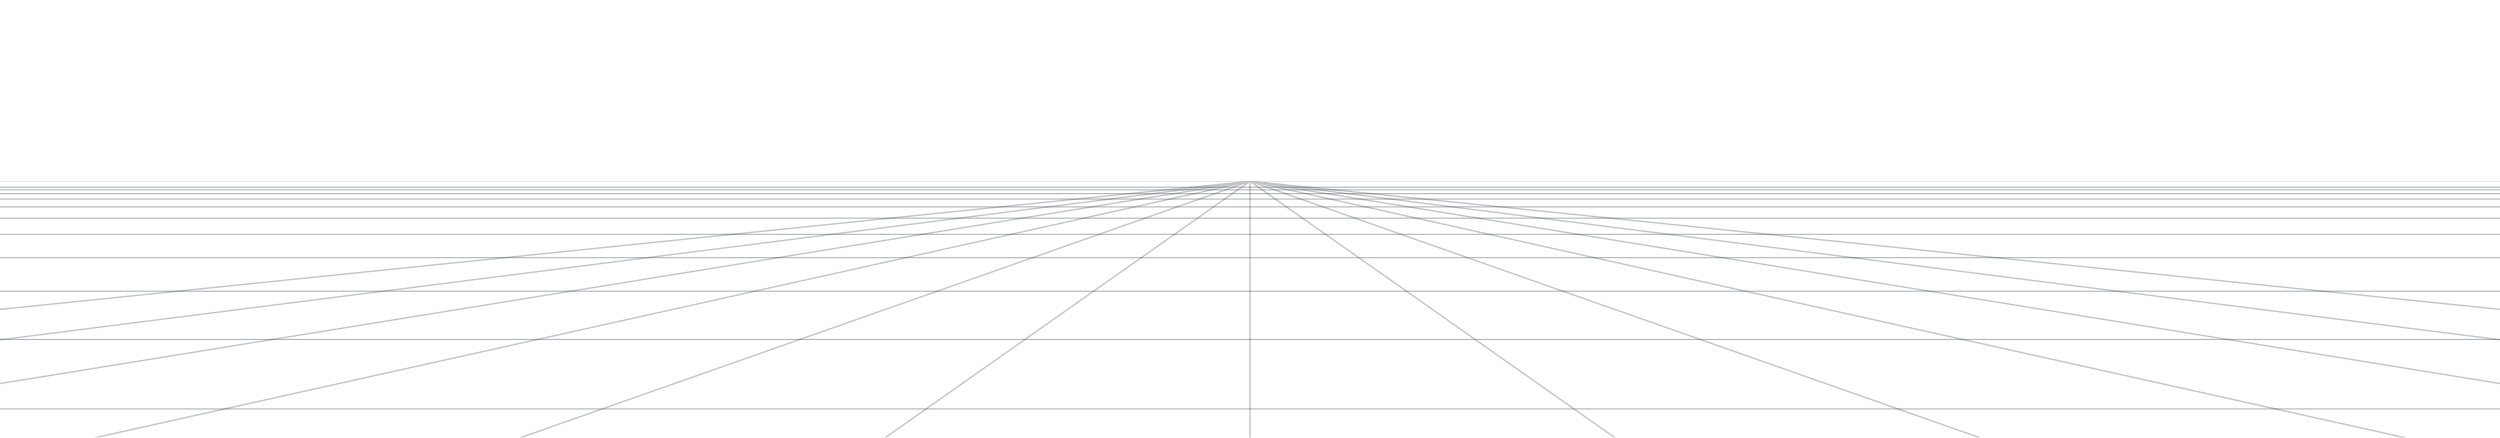
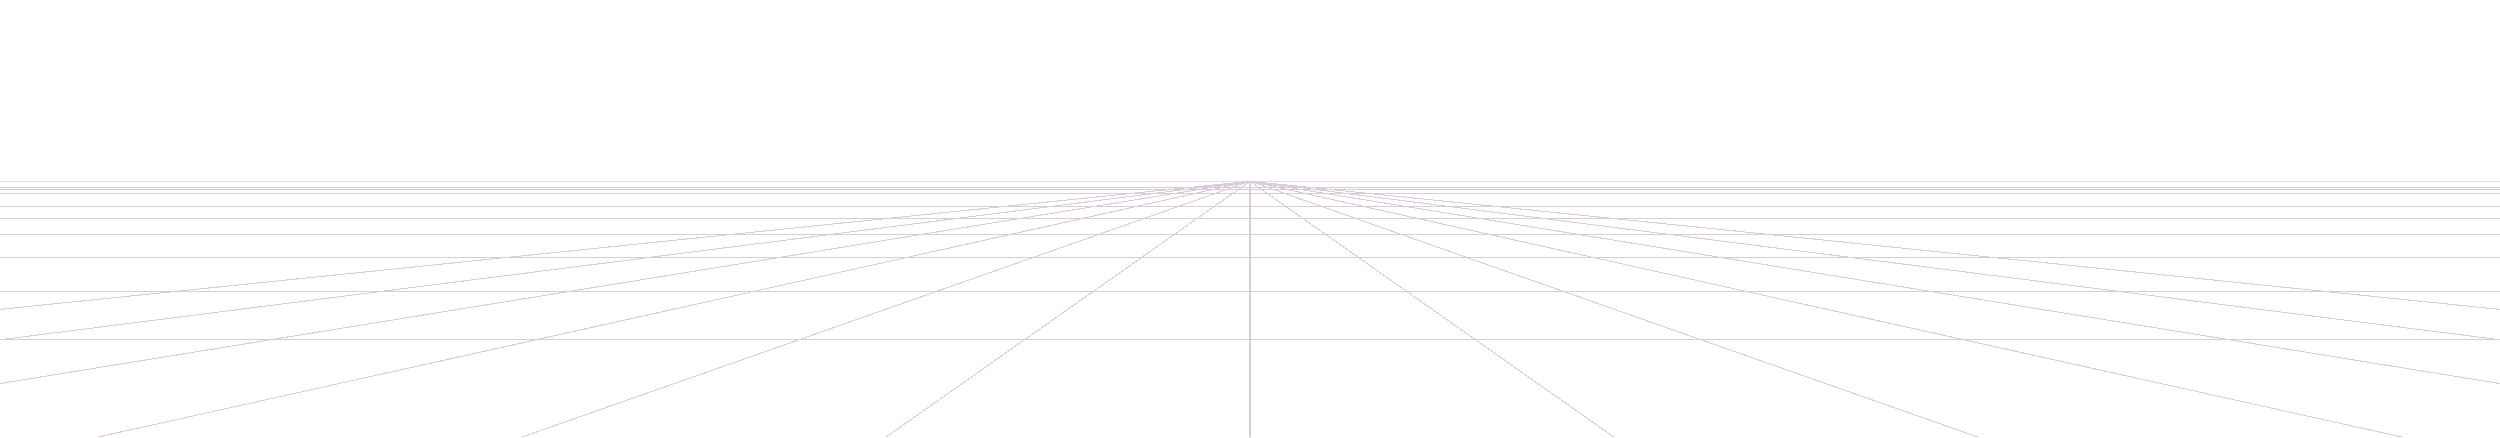
<svg xmlns="http://www.w3.org/2000/svg" viewBox="0 0 2400 420" width="2400" height="420" role="img" aria-labelledby="title desc">
  <style>
    :root {
-       color: #111827;
+       color: #DBCCDB;
    }

    svg {
      background: transparent;
    }

    .line {
      fill: none;
      stroke: currentColor;
-       stroke-width: 1pt;
+       stroke-width: 1px;
      stroke-linecap: square;
      stroke-linejoin: miter;
+       shape-rendering: crispEdges;
      vector-effect: non-scaling-stroke;
    }

    .ray {
-       opacity: 0.26;
+       opacity: 1;
    }

    .horizon {
-       opacity: 0.16;
+       opacity: 1;
    }

    .floor {
-       opacity: 0.32;
+       opacity: 1;
    }
  </style>
  <defs>
    <clipPath id="ground-clip">
      <rect x="0" y="174" width="2400" height="246" />
    </clipPath>
    <g id="floor-lines" class="line floor">
      <line x1="-1500" y1="7" x2="1500" y2="7" />
      <line x1="-1500" y1="10.07" x2="1500" y2="10.07" />
      <line x1="-1500" y1="14.5" x2="1500" y2="14.5" />
      <line x1="-1500" y1="20.86" x2="1500" y2="20.86" />
      <line x1="-1500" y1="30.02" x2="1500" y2="30.02" />
      <line x1="-1500" y1="43.2" x2="1500" y2="43.2" />
      <line x1="-1500" y1="62.16" x2="1500" y2="62.16" />
      <line x1="-1500" y1="89.45" x2="1500" y2="89.45" />
      <line x1="-1500" y1="128.72" x2="1500" y2="128.72" />
      <line x1="-1500" y1="185.23" x2="1500" y2="185.23" />
      <line x1="-1500" y1="266.55" x2="1500" y2="266.55" />
      <line x1="-1500" y1="383.57" x2="1500" y2="383.57" />
      <line x1="-1500" y1="551.97" x2="1500" y2="551.97" />
      <line x1="-1500" y1="794.3" x2="1500" y2="794.3" />
      <line x1="-1500" y1="1143.02" x2="1500" y2="1143.02" />
    </g>
  </defs>
  <g id="perspective-grid" clip-path="url(#ground-clip)">
    <g class="line ray">
      <line x1="1200" y1="174" x2="-1200" y2="420" />
      <line x1="1200" y1="174" x2="-740" y2="420" />
      <line x1="1200" y1="174" x2="-320" y2="420" />
      <line x1="1200" y1="174" x2="92" y2="420" />
      <line x1="1200" y1="174" x2="500" y2="420" />
      <line x1="1200" y1="174" x2="850" y2="420" />
      <line x1="1200" y1="174" x2="1200" y2="420" />
      <line x1="1200" y1="174" x2="1550" y2="420" />
      <line x1="1200" y1="174" x2="1900" y2="420" />
      <line x1="1200" y1="174" x2="2308" y2="420" />
      <line x1="1200" y1="174" x2="2720" y2="420" />
      <line x1="1200" y1="174" x2="3140" y2="420" />
      <line x1="1200" y1="174" x2="3600" y2="420" />
    </g>
    <line class="line horizon" x1="0" y1="174" x2="2400" y2="174" />
    <g transform="translate(1200 174) scale(1 .82)">
      <use href="#floor-lines" />
    </g>
  </g>
</svg>
